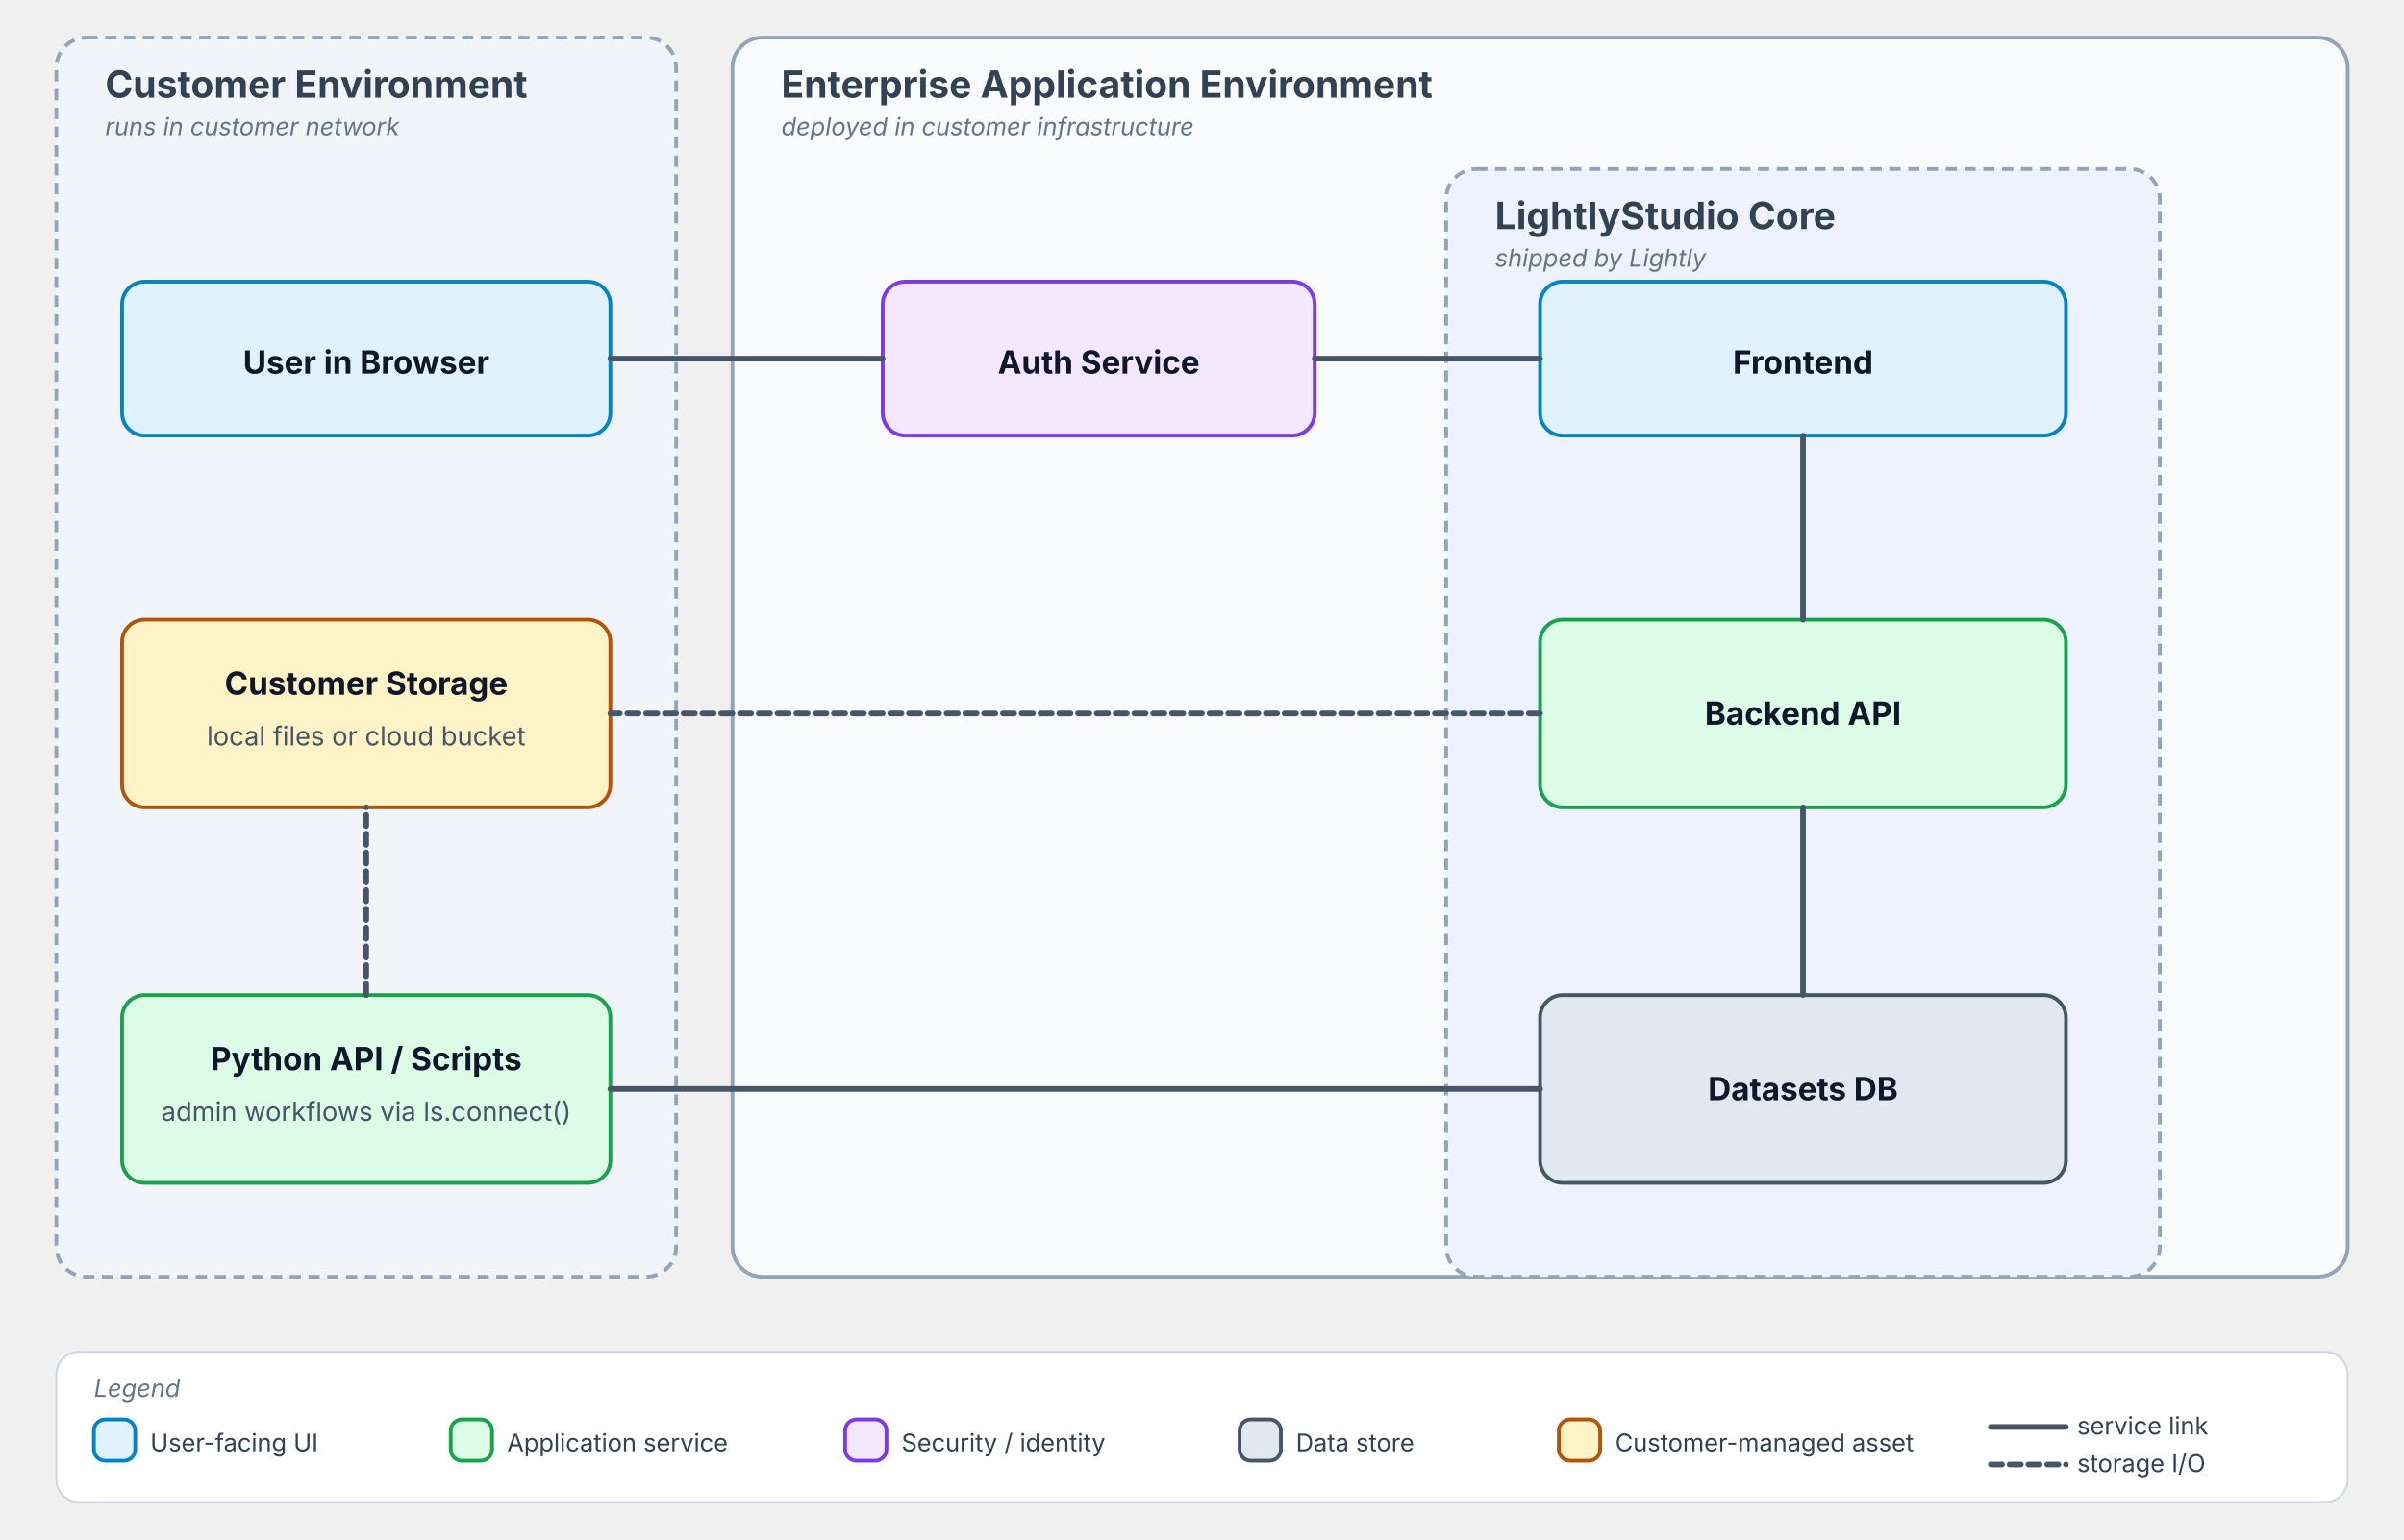
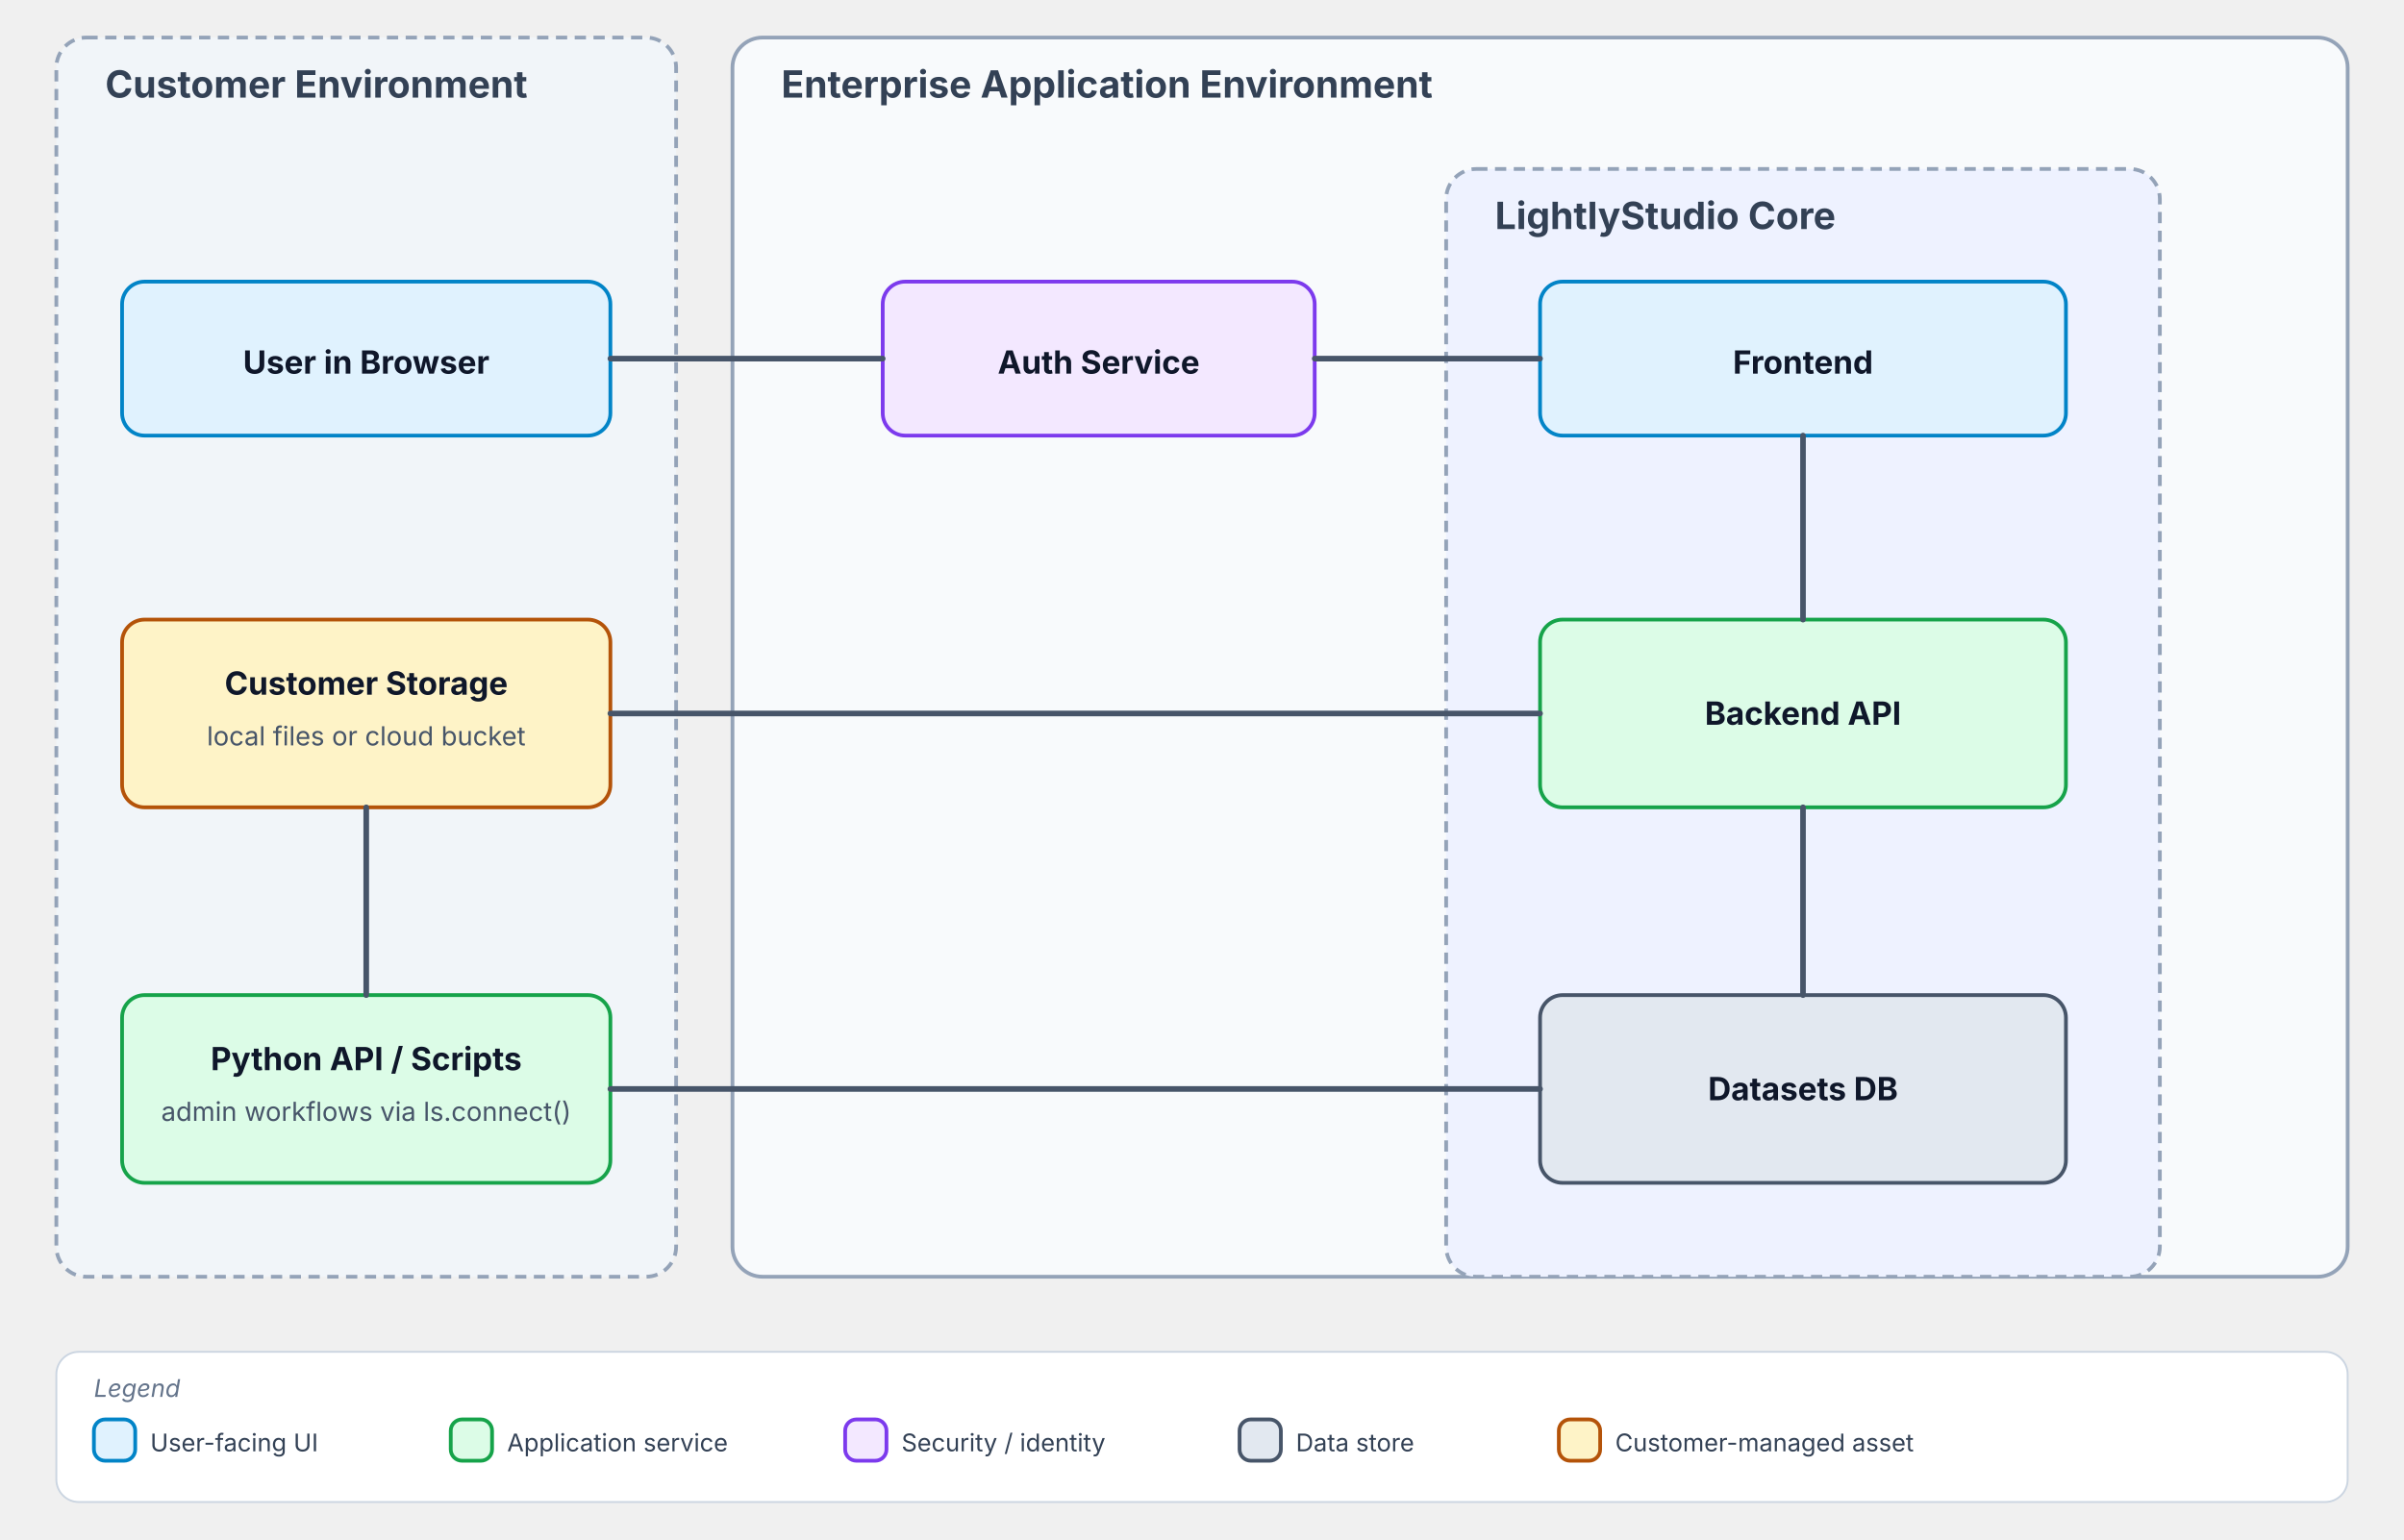
<svg xmlns="http://www.w3.org/2000/svg" viewBox="0 0 1280 820" role="img" aria-labelledby="title desc">
  <defs>
    <style>
      .panel-customer { fill: #f1f5f9; stroke: #94a3b8; stroke-width: 2; stroke-dasharray: 6 4; }
      .panel-enterprise { fill: #f8fafc; stroke: #94a3b8; stroke-width: 2; }
      .panel-lightly { fill: #eef2ff; stroke: #94a3b8; stroke-width: 2; stroke-dasharray: 6 4; }
      .node-ui { fill: #e0f2fe; stroke: #0284c7; stroke-width: 2; }
      .node-service { fill: #dcfce7; stroke: #16a34a; stroke-width: 2; }
      .node-security { fill: #f3e8ff; stroke: #7c3aed; stroke-width: 2; }
      .node-data { fill: #e2e8f0; stroke: #475569; stroke-width: 2; }
      .node-external { fill: #fef3c7; stroke: #b45309; stroke-width: 2; }
      .panel-title { fill: #334155; font-family: -apple-system, "Segoe UI", Inter, Arial, sans-serif; font-size: 20px; font-weight: 700; }
      .panel-subtitle { fill: #64748b; font-family: -apple-system, "Segoe UI", Inter, Arial, sans-serif; font-size: 13px; font-style: italic; }
      .label { fill: #0f172a; font-family: -apple-system, "Segoe UI", Inter, Arial, sans-serif; font-size: 17px; font-weight: 700; }
      .small { fill: #475569; font-family: -apple-system, "Segoe UI", Inter, Arial, sans-serif; font-size: 14px; }
      .legend-text { fill: #334155; font-family: -apple-system, "Segoe UI", Inter, Arial, sans-serif; font-size: 13px; }
      .edge { stroke: #475569; stroke-width: 3; stroke-linecap: round; fill: none; }
-       .edge-storage { stroke: #475569; stroke-width: 3; stroke-linecap: round; fill: none; stroke-dasharray: 6 4; }
    </style>
  </defs>
  <rect class="panel-customer" x="30" y="20" width="330" height="660" rx="16" ry="16" />
  <text class="panel-title" x="56" y="52">Customer Environment</text>
-   <text class="panel-subtitle" x="56" y="72">runs in customer network</text>
  <g>
    <rect class="node-ui" x="65" y="150" width="260" height="82" rx="12" ry="12" />
    <text class="label" x="195" y="199" text-anchor="middle">User in Browser</text>
  </g>
  <g>
    <rect class="node-external" x="65" y="330" width="260" height="100" rx="12" ry="12" />
    <text class="label" x="195" y="370" text-anchor="middle">Customer Storage</text>
    <text class="small" x="195" y="397" text-anchor="middle">local files or cloud bucket</text>
  </g>
  <g>
    <rect class="node-service" x="65" y="530" width="260" height="100" rx="12" ry="12" />
    <text class="label" x="195" y="570" text-anchor="middle">Python API / Scripts</text>
    <text class="small" x="195" y="597" text-anchor="middle">admin workflows via ls.connect()</text>
  </g>
  <rect class="panel-enterprise" x="390" y="20" width="860" height="660" rx="16" ry="16" />
  <text class="panel-title" x="416" y="52">Enterprise Application Environment</text>
-   <text class="panel-subtitle" x="416" y="72">deployed in customer infrastructure</text>
  <g>
    <rect class="node-security" x="470" y="150" width="230" height="82" rx="12" ry="12" />
    <text class="label" x="585" y="199" text-anchor="middle">Auth Service</text>
  </g>
  <rect class="panel-lightly" x="770" y="90" width="380" height="590" rx="16" ry="16" />
  <text class="panel-title" x="796" y="122">LightlyStudio Core</text>
-   <text class="panel-subtitle" x="796" y="142">shipped by Lightly</text>
  <g>
    <rect class="node-ui" x="820" y="150" width="280" height="82" rx="12" ry="12" />
    <text class="label" x="960" y="199" text-anchor="middle">Frontend</text>
  </g>
  <g>
    <rect class="node-service" x="820" y="330" width="280" height="100" rx="12" ry="12" />
    <text class="label" x="960" y="386" text-anchor="middle">Backend API</text>
  </g>
  <g>
    <rect class="node-data" x="820" y="530" width="280" height="100" rx="12" ry="12" />
    <text class="label" x="960" y="586" text-anchor="middle">Datasets DB</text>
  </g>
  <line class="edge" x1="325" y1="191" x2="470" y2="191" />
  <line class="edge" x1="700" y1="191" x2="820" y2="191" />
  <line class="edge" x1="960" y1="232" x2="960" y2="330" />
  <line class="edge" x1="960" y1="430" x2="960" y2="530" />
-   <line class="edge-storage" x1="820" y1="380" x2="325" y2="380" />
-   <line class="edge-storage" x1="195" y1="530" x2="195" y2="430" />
+   <line class="edge" x1="820" y1="380" x2="325" y2="380" />
+   <line class="edge" x1="195" y1="530" x2="195" y2="430" />
  <line class="edge" x1="325" y1="580" x2="820" y2="580" />
  <g>
    <rect x="30" y="720" width="1220" height="80" rx="12" ry="12" fill="#ffffff" stroke="#cbd5e1" stroke-width="1" />
    <text class="panel-subtitle" x="50" y="744">Legend</text>
    <rect class="node-ui" x="50" y="756" width="22" height="22" rx="6" ry="6" />
    <text class="legend-text" x="80" y="773">User-facing UI</text>
    <rect class="node-service" x="240" y="756" width="22" height="22" rx="6" ry="6" />
    <text class="legend-text" x="270" y="773">Application service</text>
    <rect class="node-security" x="450" y="756" width="22" height="22" rx="6" ry="6" />
    <text class="legend-text" x="480" y="773">Security / identity</text>
    <rect class="node-data" x="660" y="756" width="22" height="22" rx="6" ry="6" />
    <text class="legend-text" x="690" y="773">Data store</text>
    <rect class="node-external" x="830" y="756" width="22" height="22" rx="6" ry="6" />
    <text class="legend-text" x="860" y="773">Customer-managed asset</text>
-     <line class="edge" x1="1060" y1="760" x2="1100" y2="760" />
-     <text class="legend-text" x="1106" y="764">service link</text>
-     <line class="edge-storage" x1="1060" y1="780" x2="1100" y2="780" />
-     <text class="legend-text" x="1106" y="784">storage I/O</text>
  </g>
</svg>
